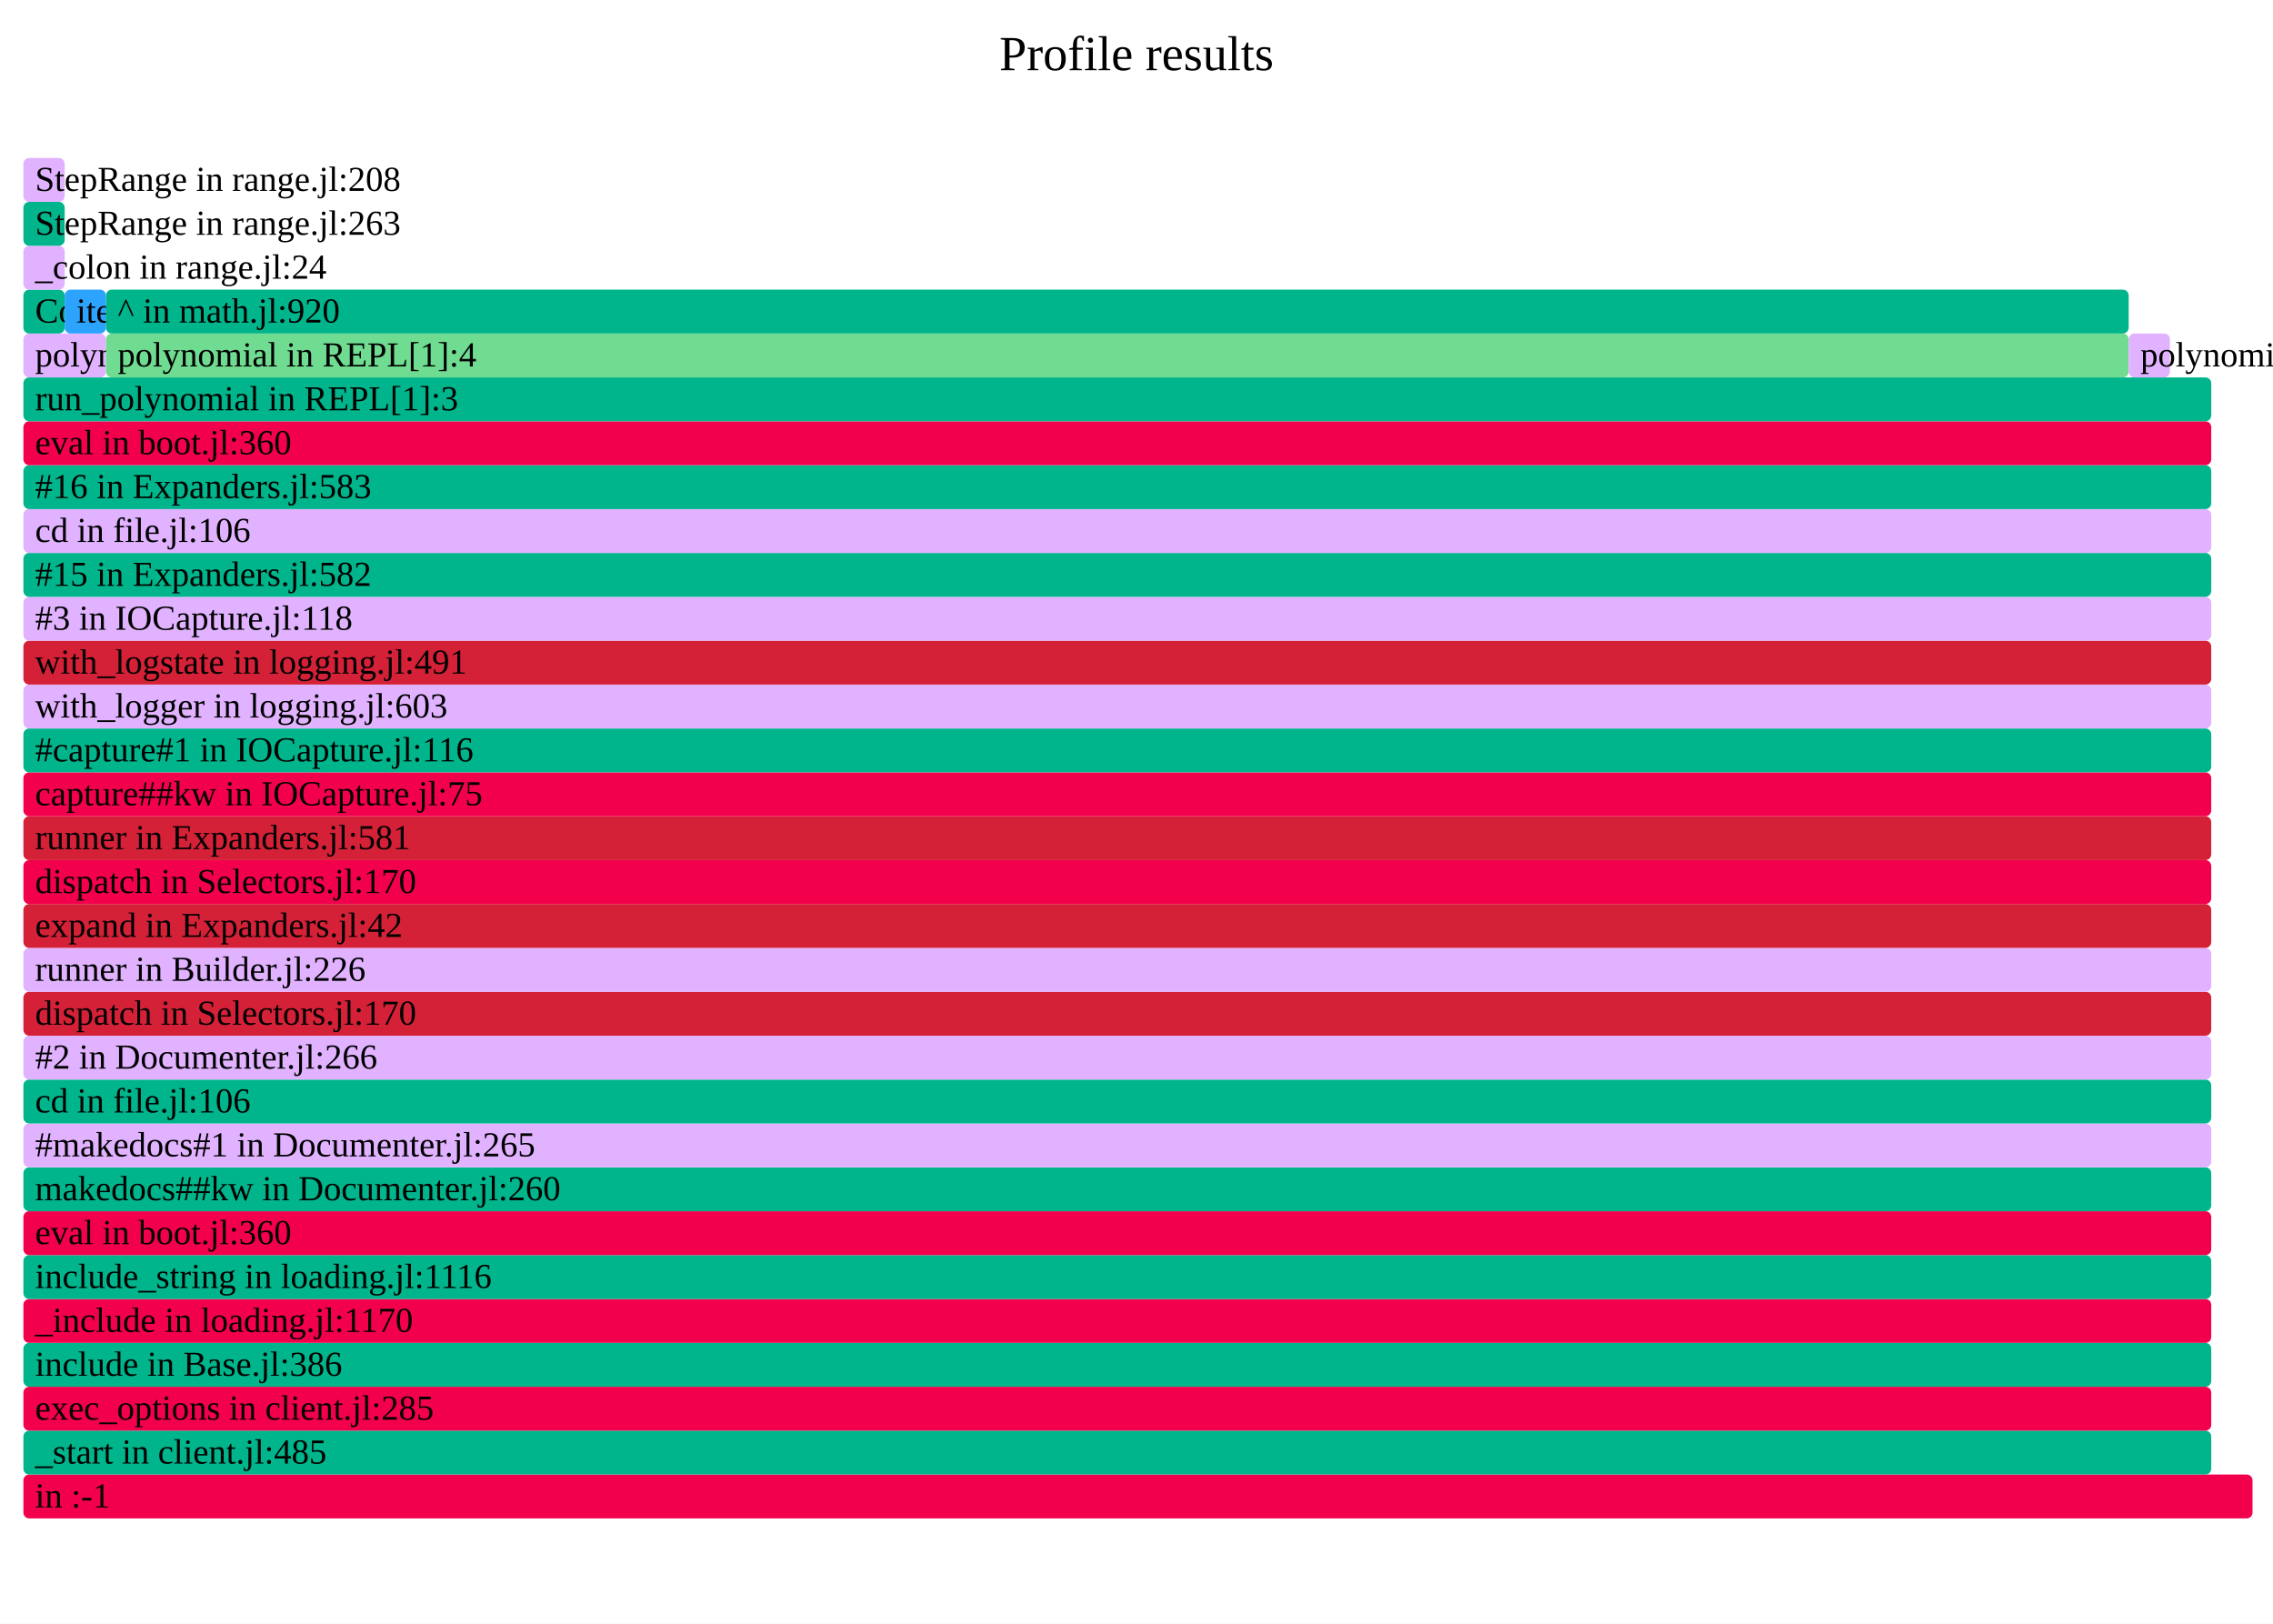
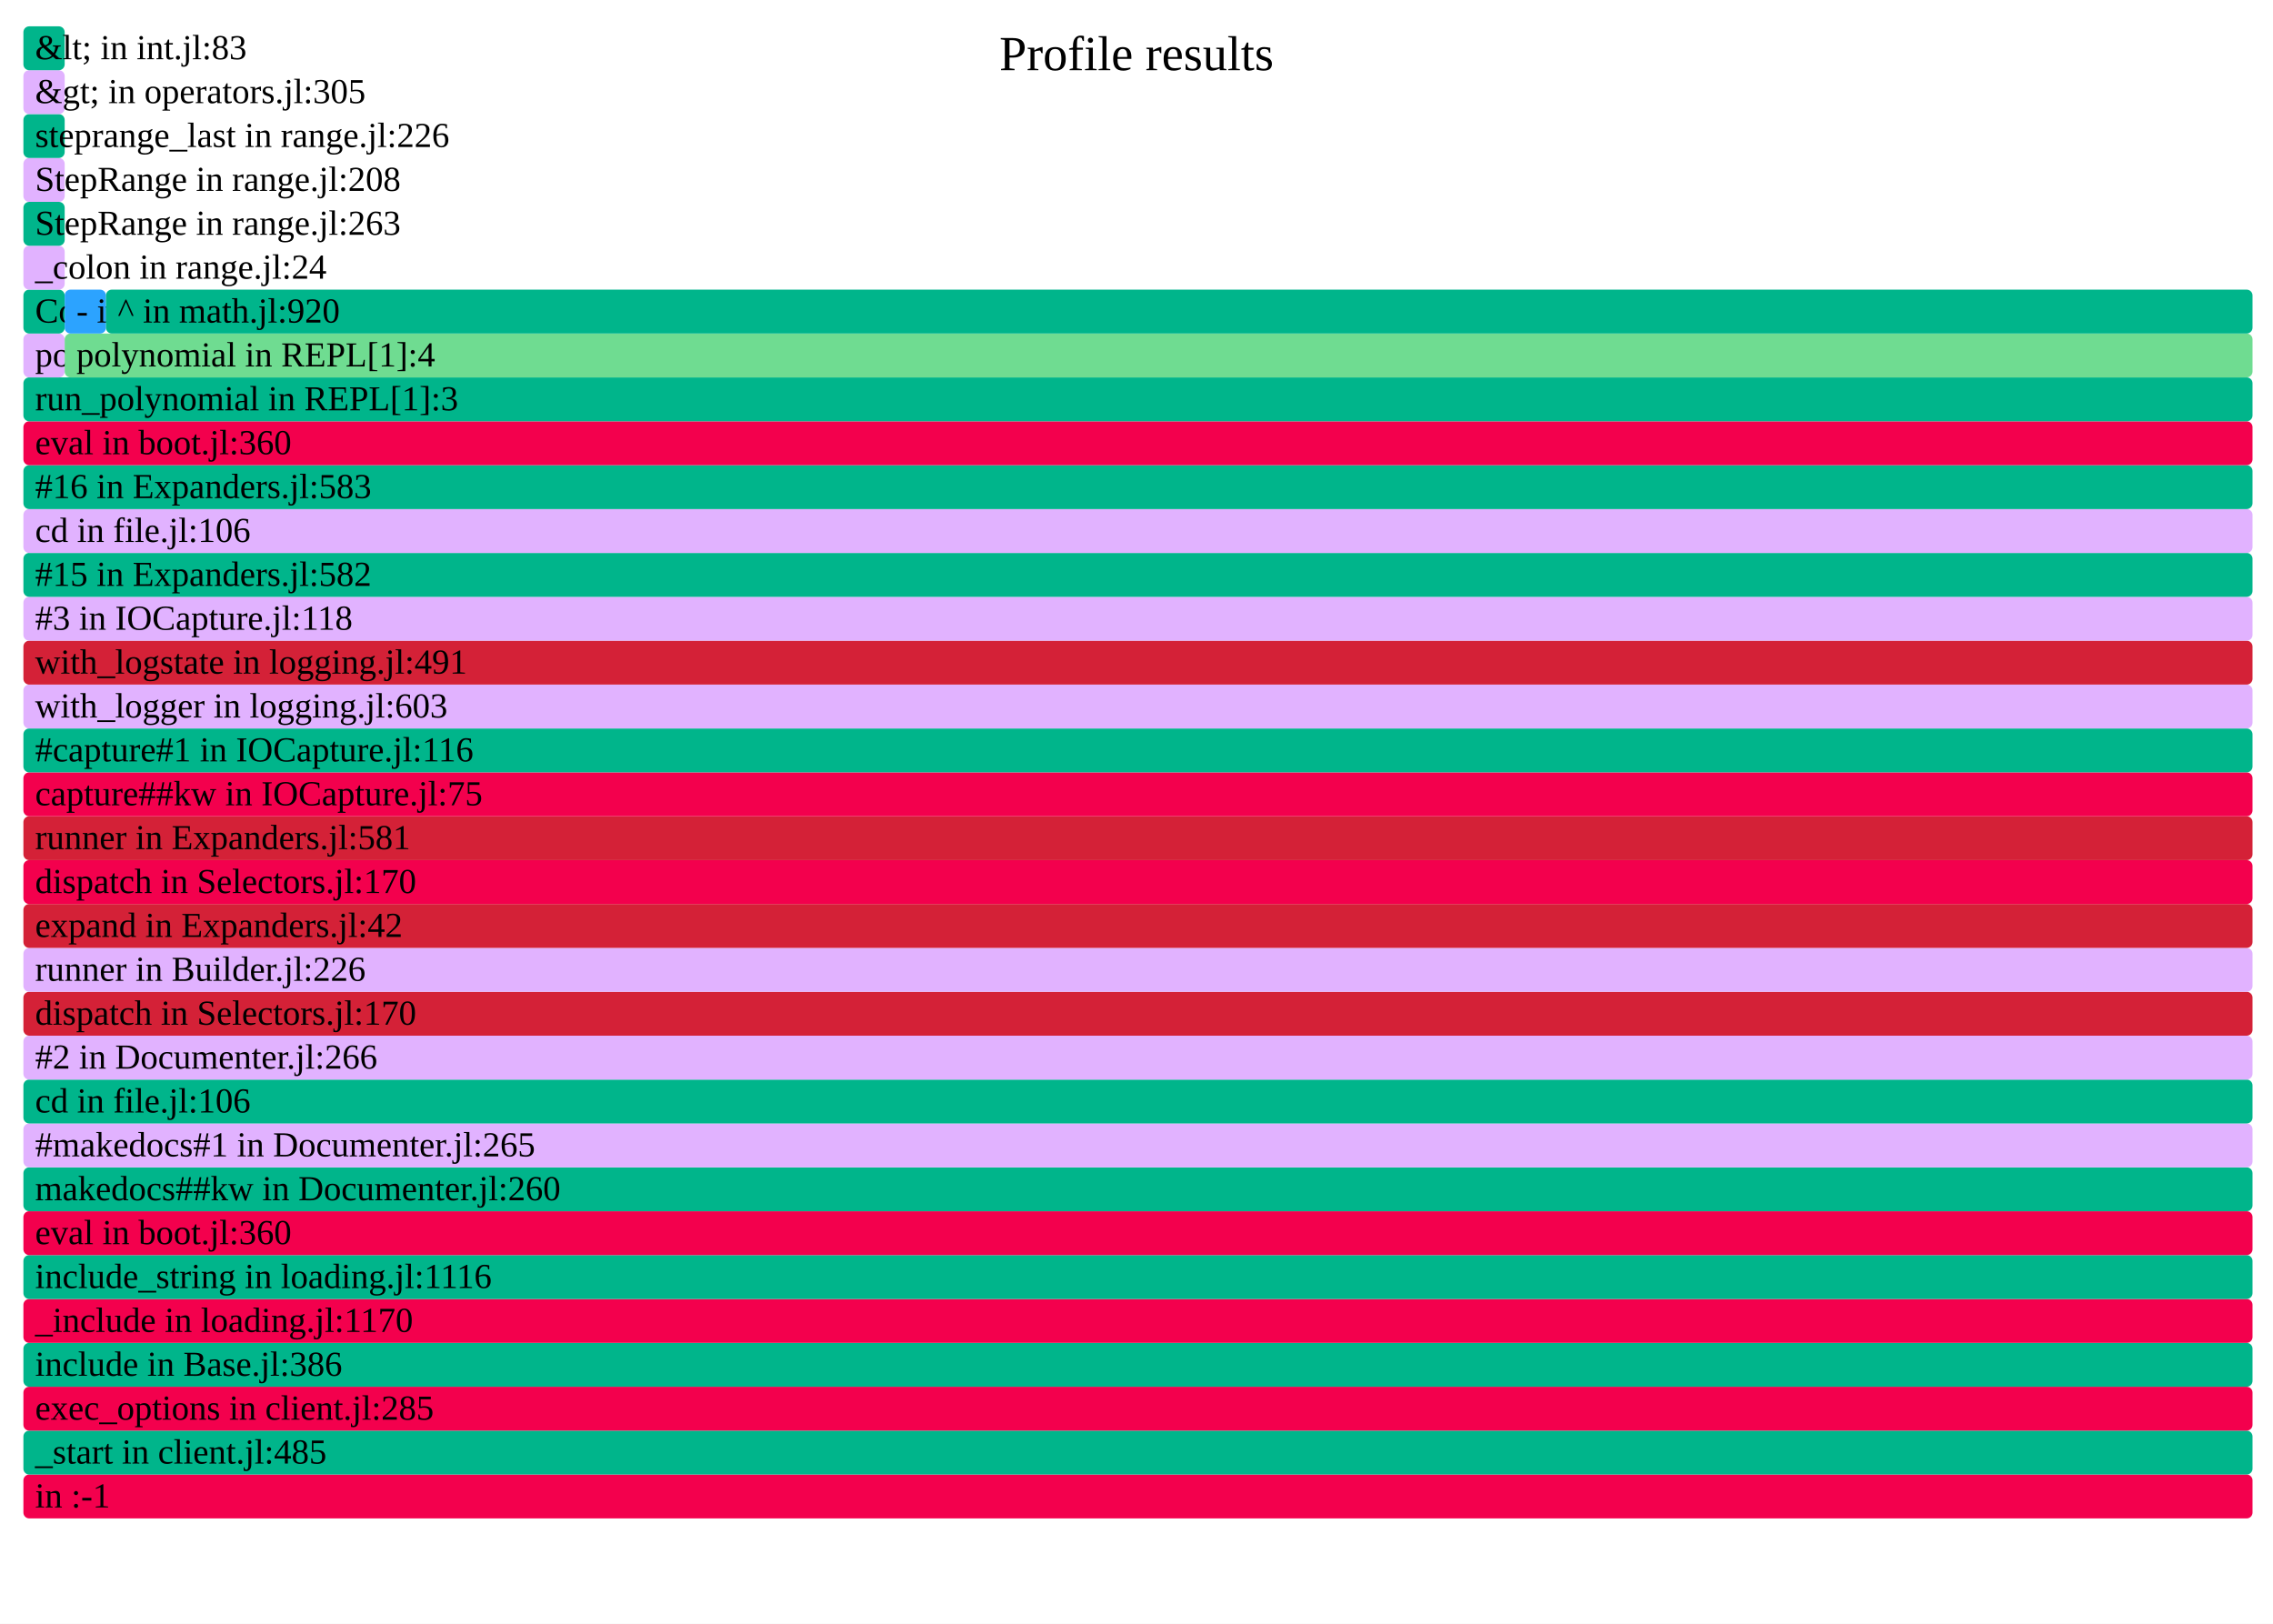
- <svg xmlns="http://www.w3.org/2000/svg" version="1.1" width="777" height="555" viewBox="0 0 777 555" id="fig-ea89e59c0b2140be8be04f55f91a4223">
+ <svg xmlns="http://www.w3.org/2000/svg" version="1.1" width="777" height="555" viewBox="0 0 777 555" id="fig-ebf5a1224cbb48b8949ee3da30e33a99">
  <defs>
-     <clipPath id="fig-ea89e59c0b2140be8be04f55f91a4223-clip">
+     <clipPath id="fig-ebf5a1224cbb48b8949ee3da30e33a99-clip">
      <rect x="0" y="0" width="777" height="555" />
    </clipPath>
  </defs>
  <style type="text/css">
-     #fig-ea89e59c0b2140be8be04f55f91a4223 text {
+     #fig-ebf5a1224cbb48b8949ee3da30e33a99 text {
        pointer-events: none;
        font-family: inherit;
        font-size: 12px;
        fill: #000000;
    }
-     text#fig-ea89e59c0b2140be8be04f55f91a4223-caption {
+     text#fig-ebf5a1224cbb48b8949ee3da30e33a99-caption {
        font-size: 16.8px;
        fill: #000000;
        text-anchor: middle;
    }
-     #fig-ea89e59c0b2140be8be04f55f91a4223-bg {
+     #fig-ebf5a1224cbb48b8949ee3da30e33a99-bg {
        fill: #FFFFFF;
    }
-     #fig-ea89e59c0b2140be8be04f55f91a4223-viewport rect, #fig-ea89e59c0b2140be8be04f55f91a4223-viewport path {
+     #fig-ebf5a1224cbb48b8949ee3da30e33a99-viewport rect, #fig-ebf5a1224cbb48b8949ee3da30e33a99-viewport path {
        vector-effect: non-scaling-stroke;
        fill-opacity: 1;
    }
-     #fig-ea89e59c0b2140be8be04f55f91a4223-viewport text {
+     #fig-ebf5a1224cbb48b8949ee3da30e33a99-viewport text {
        stroke: #000000;
        stroke-width: 0;
        stroke-opacity: 0.35;
    }
-     #fig-ea89e59c0b2140be8be04f55f91a4223-viewport rect:hover, #fig-ea89e59c0b2140be8be04f55f91a4223-viewport path:hover {
+     #fig-ebf5a1224cbb48b8949ee3da30e33a99-viewport rect:hover, #fig-ebf5a1224cbb48b8949ee3da30e33a99-viewport path:hover {
        fill-opacity: 0.75;
        stroke: #000000;
        stroke-width: 0.5;
    }
-     #fig-ea89e59c0b2140be8be04f55f91a4223-viewport + rect {
+     #fig-ebf5a1224cbb48b8949ee3da30e33a99-viewport + rect {
        fill: #FFFFFF;
        opacity: 0.8;
    }
-     text#fig-ea89e59c0b2140be8be04f55f91a4223-details{
+     text#fig-ebf5a1224cbb48b8949ee3da30e33a99-details{
        fill: #000000;
    }
</style>
-   <g id="fig-ea89e59c0b2140be8be04f55f91a4223-frame" clip-path="url(#fig-ea89e59c0b2140be8be04f55f91a4223-clip)">
-     <rect id="fig-ea89e59c0b2140be8be04f55f91a4223-bg" x="0" y="0" width="777" height="555" />
-     <text id="fig-ea89e59c0b2140be8be04f55f91a4223-caption" x="388.5" y="24">Profile results</text>
-     <g id="fig-ea89e59c0b2140be8be04f55f91a4223-viewport" transform="scale(1)">
+   <g id="fig-ebf5a1224cbb48b8949ee3da30e33a99-frame" clip-path="url(#fig-ebf5a1224cbb48b8949ee3da30e33a99-clip)">
+     <rect id="fig-ebf5a1224cbb48b8949ee3da30e33a99-bg" x="0" y="0" width="777" height="555" />
+     <text id="fig-ebf5a1224cbb48b8949ee3da30e33a99-caption" x="388.5" y="24">Profile results</text>
+     <g id="fig-ebf5a1224cbb48b8949ee3da30e33a99-viewport" transform="scale(1)">
      <rect x="8" y="504" width="762" height="15" rx="2" fill="#F3004D" data-dinfo="" />
      <text x="8" dx="4" y="515.25"> in :-1</text>
-       <rect x="8" y="489" width="747.89" height="15" rx="2" fill="#00B58B" data-dinfo="./" />
+       <rect x="8" y="489" width="762" height="15" rx="2" fill="#00B58B" data-dinfo="./" />
      <text x="8" dx="4" y="500.25">_start in client.jl:485</text>
-       <rect x="8" y="474" width="747.89" height="15" rx="2" fill="#F3004D" data-dinfo="./" />
+       <rect x="8" y="474" width="762" height="15" rx="2" fill="#F3004D" data-dinfo="./" />
      <text x="8" dx="4" y="485.25">exec_options in client.jl:285</text>
-       <rect x="8" y="459" width="747.89" height="15" rx="2" fill="#00B58B" data-dinfo="./" />
+       <rect x="8" y="459" width="762" height="15" rx="2" fill="#00B58B" data-dinfo="./" />
      <text x="8" dx="4" y="470.25">include in Base.jl:386</text>
-       <rect x="8" y="444" width="747.89" height="15" rx="2" fill="#F3004D" data-dinfo="./" />
+       <rect x="8" y="444" width="762" height="15" rx="2" fill="#F3004D" data-dinfo="./" />
      <text x="8" dx="4" y="455.25">_include in loading.jl:1170</text>
-       <rect x="8" y="429" width="747.89" height="15" rx="2" fill="#00B58B" data-dinfo="./" />
+       <rect x="8" y="429" width="762" height="15" rx="2" fill="#00B58B" data-dinfo="./" />
      <text x="8" dx="4" y="440.25">include_string in loading.jl:1116</text>
-       <rect x="8" y="414" width="747.89" height="15" rx="2" fill="#F3004D" data-dinfo="./" />
+       <rect x="8" y="414" width="762" height="15" rx="2" fill="#F3004D" data-dinfo="./" />
      <text x="8" dx="4" y="425.25">eval in boot.jl:360</text>
-       <rect x="8" y="399" width="747.89" height="15" rx="2" fill="#00B58B" data-dinfo="/home/runner/.julia/packages/Documenter/qdbx6/src/" />
+       <rect x="8" y="399" width="762" height="15" rx="2" fill="#00B58B" data-dinfo="/home/runner/.julia/packages/Documenter/qdbx6/src/" />
      <text x="8" dx="4" y="410.25">makedocs##kw in Documenter.jl:260</text>
-       <rect x="8" y="384" width="747.89" height="15" rx="2" fill="#E1B2FF" data-dinfo="/home/runner/.julia/packages/Documenter/qdbx6/src/" />
+       <rect x="8" y="384" width="762" height="15" rx="2" fill="#E1B2FF" data-dinfo="/home/runner/.julia/packages/Documenter/qdbx6/src/" />
      <text x="8" dx="4" y="395.25">#makedocs#1 in Documenter.jl:265</text>
-       <rect x="8" y="369" width="747.89" height="15" rx="2" fill="#00B58B" data-dinfo="./" />
+       <rect x="8" y="369" width="762" height="15" rx="2" fill="#00B58B" data-dinfo="./" />
      <text x="8" dx="4" y="380.25">cd in file.jl:106</text>
-       <rect x="8" y="354" width="747.89" height="15" rx="2" fill="#E1B2FF" data-dinfo="/home/runner/.julia/packages/Documenter/qdbx6/src/" />
+       <rect x="8" y="354" width="762" height="15" rx="2" fill="#E1B2FF" data-dinfo="/home/runner/.julia/packages/Documenter/qdbx6/src/" />
      <text x="8" dx="4" y="365.25">#2 in Documenter.jl:266</text>
-       <rect x="8" y="339" width="747.89" height="15" rx="2" fill="#D42137" data-dinfo="/home/runner/.julia/packages/Documenter/qdbx6/src/Utilities/" />
+       <rect x="8" y="339" width="762" height="15" rx="2" fill="#D42137" data-dinfo="/home/runner/.julia/packages/Documenter/qdbx6/src/Utilities/" />
      <text x="8" dx="4" y="350.25">dispatch in Selectors.jl:170</text>
-       <rect x="8" y="324" width="747.89" height="15" rx="2" fill="#E1B2FF" data-dinfo="/home/runner/.julia/packages/Documenter/qdbx6/src/" />
+       <rect x="8" y="324" width="762" height="15" rx="2" fill="#E1B2FF" data-dinfo="/home/runner/.julia/packages/Documenter/qdbx6/src/" />
      <text x="8" dx="4" y="335.25">runner in Builder.jl:226</text>
-       <rect x="8" y="309" width="747.89" height="15" rx="2" fill="#D42137" data-dinfo="/home/runner/.julia/packages/Documenter/qdbx6/src/" />
+       <rect x="8" y="309" width="762" height="15" rx="2" fill="#D42137" data-dinfo="/home/runner/.julia/packages/Documenter/qdbx6/src/" />
      <text x="8" dx="4" y="320.25">expand in Expanders.jl:42</text>
-       <rect x="8" y="294" width="747.89" height="15" rx="2" fill="#F3004D" data-dinfo="/home/runner/.julia/packages/Documenter/qdbx6/src/Utilities/" />
+       <rect x="8" y="294" width="762" height="15" rx="2" fill="#F3004D" data-dinfo="/home/runner/.julia/packages/Documenter/qdbx6/src/Utilities/" />
      <text x="8" dx="4" y="305.25">dispatch in Selectors.jl:170</text>
-       <rect x="8" y="279" width="747.89" height="15" rx="2" fill="#D42137" data-dinfo="/home/runner/.julia/packages/Documenter/qdbx6/src/" />
+       <rect x="8" y="279" width="762" height="15" rx="2" fill="#D42137" data-dinfo="/home/runner/.julia/packages/Documenter/qdbx6/src/" />
      <text x="8" dx="4" y="290.25">runner in Expanders.jl:581</text>
-       <rect x="8" y="264" width="747.89" height="15" rx="2" fill="#F3004D" data-dinfo="/home/runner/.julia/packages/IOCapture/sXY71/src/" />
+       <rect x="8" y="264" width="762" height="15" rx="2" fill="#F3004D" data-dinfo="/home/runner/.julia/packages/IOCapture/sXY71/src/" />
      <text x="8" dx="4" y="275.25">capture##kw in IOCapture.jl:75</text>
-       <rect x="8" y="249" width="747.89" height="15" rx="2" fill="#00B58B" data-dinfo="/home/runner/.julia/packages/IOCapture/sXY71/src/" />
+       <rect x="8" y="249" width="762" height="15" rx="2" fill="#00B58B" data-dinfo="/home/runner/.julia/packages/IOCapture/sXY71/src/" />
      <text x="8" dx="4" y="260.25">#capture#1 in IOCapture.jl:116</text>
-       <rect x="8" y="234" width="747.89" height="15" rx="2" fill="#E1B2FF" data-dinfo="./" />
+       <rect x="8" y="234" width="762" height="15" rx="2" fill="#E1B2FF" data-dinfo="./" />
      <text x="8" dx="4" y="245.25">with_logger in logging.jl:603</text>
-       <rect x="8" y="219" width="747.89" height="15" rx="2" fill="#D42137" data-dinfo="./" />
+       <rect x="8" y="219" width="762" height="15" rx="2" fill="#D42137" data-dinfo="./" />
      <text x="8" dx="4" y="230.25">with_logstate in logging.jl:491</text>
-       <rect x="8" y="204" width="747.89" height="15" rx="2" fill="#E1B2FF" data-dinfo="/home/runner/.julia/packages/IOCapture/sXY71/src/" />
+       <rect x="8" y="204" width="762" height="15" rx="2" fill="#E1B2FF" data-dinfo="/home/runner/.julia/packages/IOCapture/sXY71/src/" />
      <text x="8" dx="4" y="215.25">#3 in IOCapture.jl:118</text>
-       <rect x="8" y="189" width="747.89" height="15" rx="2" fill="#00B58B" data-dinfo="/home/runner/.julia/packages/Documenter/qdbx6/src/" />
+       <rect x="8" y="189" width="762" height="15" rx="2" fill="#00B58B" data-dinfo="/home/runner/.julia/packages/Documenter/qdbx6/src/" />
      <text x="8" dx="4" y="200.25">#15 in Expanders.jl:582</text>
-       <rect x="8" y="174" width="747.89" height="15" rx="2" fill="#E1B2FF" data-dinfo="./" />
+       <rect x="8" y="174" width="762" height="15" rx="2" fill="#E1B2FF" data-dinfo="./" />
      <text x="8" dx="4" y="185.25">cd in file.jl:106</text>
-       <rect x="8" y="159" width="747.89" height="15" rx="2" fill="#00B58B" data-dinfo="/home/runner/.julia/packages/Documenter/qdbx6/src/" />
+       <rect x="8" y="159" width="762" height="15" rx="2" fill="#00B58B" data-dinfo="/home/runner/.julia/packages/Documenter/qdbx6/src/" />
      <text x="8" dx="4" y="170.25">#16 in Expanders.jl:583</text>
-       <rect x="8" y="144" width="747.89" height="15" rx="2" fill="#F3004D" data-dinfo="./" />
+       <rect x="8" y="144" width="762" height="15" rx="2" fill="#F3004D" data-dinfo="./" />
      <text x="8" dx="4" y="155.25">eval in boot.jl:360</text>
-       <rect x="8" y="129" width="747.89" height="15" rx="2" fill="#00B58B" data-dinfo="./" />
+       <rect x="8" y="129" width="762" height="15" rx="2" fill="#00B58B" data-dinfo="./" />
      <text x="8" dx="4" y="140.25">run_polynomial in REPL[1]:3</text>
-       <rect x="8" y="114" width="28.22" height="15" rx="2" fill="#E1B2FF" data-dinfo="./" />
+       <rect x="8" y="114" width="14.11" height="15" rx="2" fill="#E1B2FF" data-dinfo="./" />
      <text x="8" dx="4" y="125.25">polynomial in REPL[1]:3</text>
      <rect x="8" y="99" width="14.11" height="15" rx="2" fill="#00B58B" data-dinfo="./" />
      <text x="8" dx="4" y="110.25">Colon in range.jl:22</text>
      <rect x="8" y="84" width="14.11" height="15" rx="2" fill="#E1B2FF" data-dinfo="./" />
      <text x="8" dx="4" y="95.25">_colon in range.jl:24</text>
      <rect x="8" y="69" width="14.11" height="15" rx="2" fill="#00B58B" data-dinfo="./" />
      <text x="8" dx="4" y="80.25">StepRange in range.jl:263</text>
      <rect x="8" y="54" width="14.11" height="15" rx="2" fill="#E1B2FF" data-dinfo="./" />
      <text x="8" dx="4" y="65.25">StepRange in range.jl:208</text>
+       <rect x="8" y="39" width="14.11" height="15" rx="2" fill="#00B58B" data-dinfo="./" />
+       <text x="8" dx="4" y="50.25">steprange_last in range.jl:226</text>
+       <rect x="8" y="24" width="14.11" height="15" rx="2" fill="#E1B2FF" data-dinfo="./" />
+       <text x="8" dx="4" y="35.25">&amp;gt; in operators.jl:305</text>
+       <rect x="8" y="9" width="14.11" height="15" rx="2" fill="#00B58B" data-dinfo="./" />
+       <text x="8" dx="4" y="20.25">&amp;lt; in int.jl:83</text>
+       <rect x="22.11" y="114" width="747.89" height="15" rx="2" fill="#6FDC91" data-dinfo="./" />
+       <text x="22.11" dx="4" y="125.25">polynomial in REPL[1]:4</text>
      <rect x="22.11" y="99" width="14.11" height="15" rx="2" fill="#2CA3FF" data-dinfo="./" />
-       <text x="22.11" dx="4" y="110.25">iterate in range.jl:670</text>
-       <rect x="36.22" y="114" width="691.45" height="15" rx="2" fill="#6FDC91" data-dinfo="./" />
-       <text x="36.22" dx="4" y="125.25">polynomial in REPL[1]:4</text>
-       <rect x="36.22" y="99" width="691.45" height="15" rx="2" fill="#00B58B" data-dinfo="./" />
+       <text x="22.11" dx="4" y="110.25">- in int.jl:86</text>
+       <rect x="36.22" y="99" width="733.78" height="15" rx="2" fill="#00B58B" data-dinfo="./" />
      <text x="36.22" dx="4" y="110.25">^ in math.jl:920</text>
-       <rect x="727.67" y="114" width="14.11" height="15" rx="2" fill="#E1B2FF" data-dinfo="./" />
-       <text x="727.67" dx="4" y="125.25">polynomial in REPL[1]:6</text>
    </g>
  </g>
</svg>
